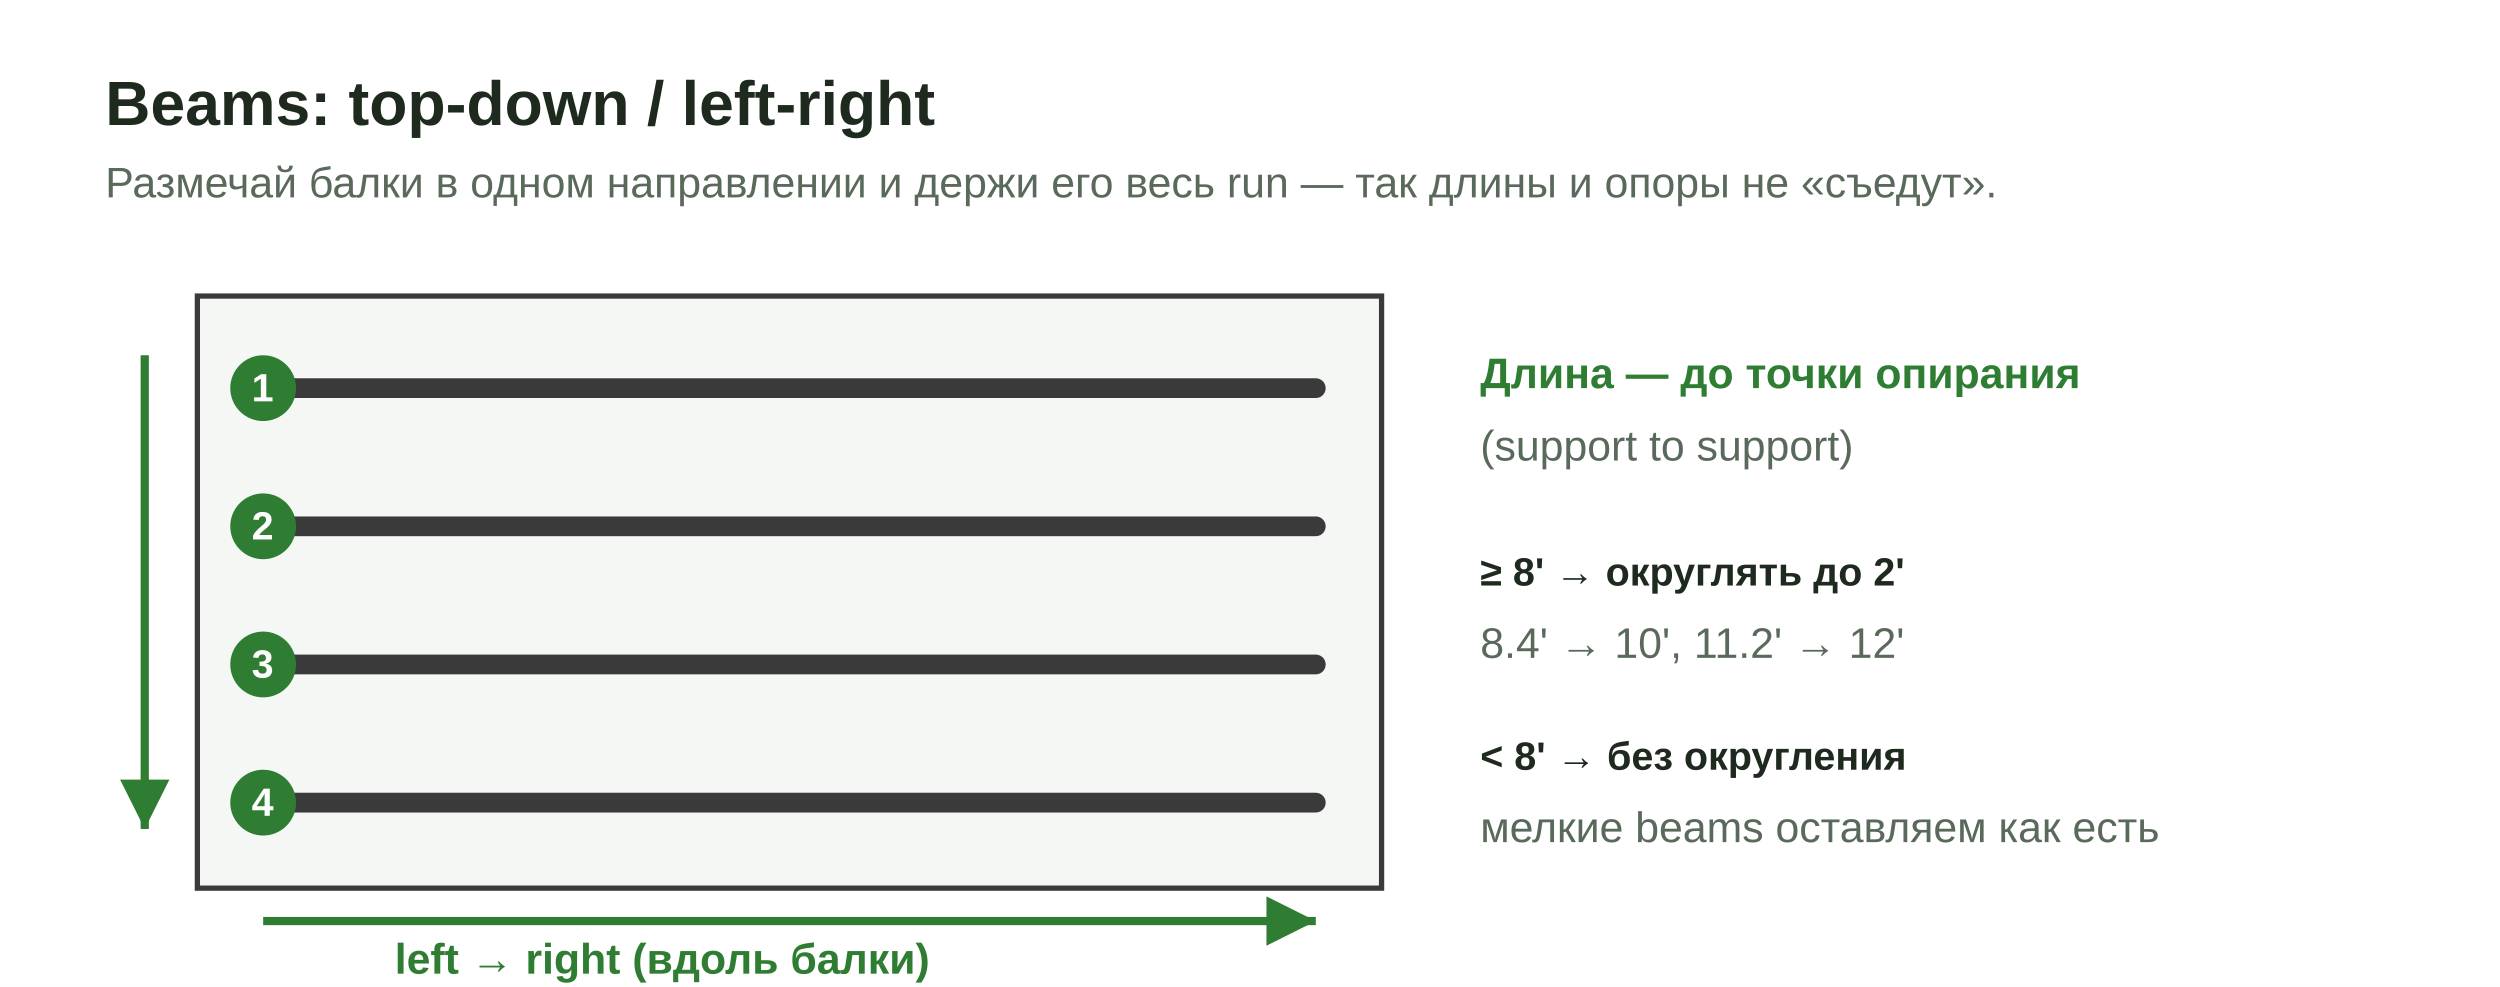
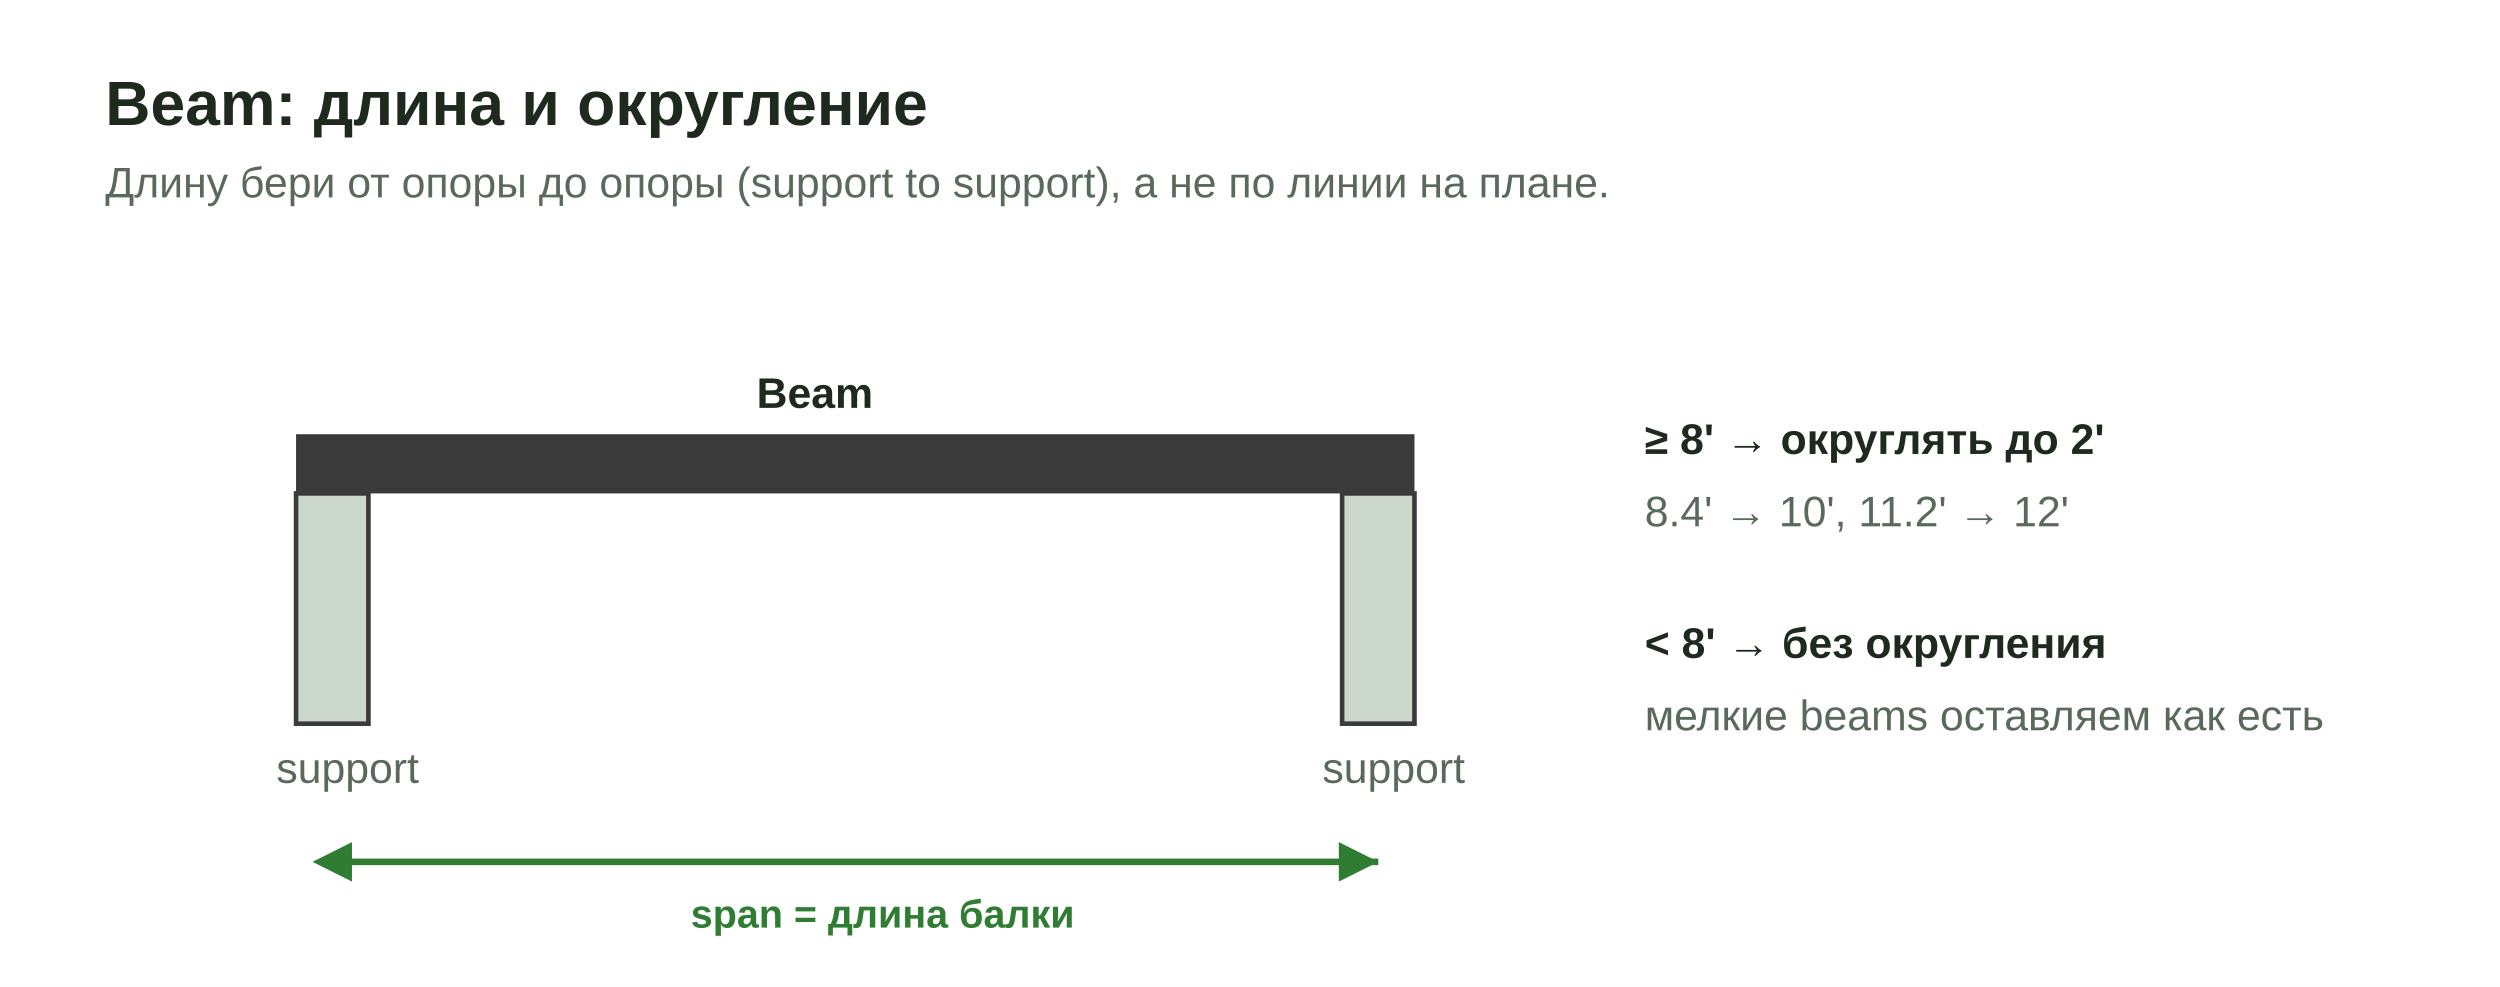
<svg xmlns="http://www.w3.org/2000/svg" viewBox="0 0 760 300" role="img" aria-labelledby="t">
  <style>
    .t{font:700 19px "Segoe UI",Arial,sans-serif;fill:#1f2a1f}
    .s{font:400 13px "Segoe UI",Arial,sans-serif;fill:#5a6a5a}
    .l{font:600 13px "Segoe UI",Arial,sans-serif;fill:#2e7d32}
-     .b{font:700 12px "Segoe UI",Arial,sans-serif;fill:#1f2a1f}
-     .n{font:700 12px "Segoe UI",Arial,sans-serif;fill:#fff}
+     .b{font:700 13px "Segoe UI",Arial,sans-serif;fill:#1f2a1f}
+     .dim{font:600 12px "Segoe UI",Arial,sans-serif;fill:#2e7d32}
  </style>
  <defs>
-     <marker id="ah2" markerWidth="9" markerHeight="9" refX="6" refY="3" orient="auto">
+     <marker id="da" markerWidth="9" markerHeight="9" refX="6" refY="3" orient="auto">
      <path d="M0,0 L6,3 L0,6 Z" fill="#2e7d32" />
+     </marker>
+     <marker id="db" markerWidth="9" markerHeight="9" refX="3" refY="3" orient="auto">
+       <path d="M6,0 L0,3 L6,6 Z" fill="#2e7d32" />
    </marker>
  </defs>
  <rect width="760" height="300" fill="#fff" />
-   <text class="t" x="32" y="38">Beams: top-down / left-right</text>
-   <text class="s" x="32" y="60">Размечай балки в одном направлении и держи его весь run — так длины и опоры не «съедут».</text>
-   <rect x="60" y="90" width="360" height="180" fill="#f4f7f4" stroke="#3a3a3a" stroke-width="1.6" />
-   <g stroke="#3a3a3a" stroke-width="6" stroke-linecap="round">
-     <line x1="80" y1="118" x2="400" y2="118" />
-     <line x1="80" y1="160" x2="400" y2="160" />
-     <line x1="80" y1="202" x2="400" y2="202" />
-     <line x1="80" y1="244" x2="400" y2="244" />
-   </g>
-   <circle cx="80" cy="118" r="10" fill="#2e7d32" />
-   <text class="n" x="76.5" y="122">1</text>
-   <circle cx="80" cy="160" r="10" fill="#2e7d32" />
-   <text class="n" x="76.5" y="164">2</text>
-   <circle cx="80" cy="202" r="10" fill="#2e7d32" />
-   <text class="n" x="76.5" y="206">3</text>
-   <circle cx="80" cy="244" r="10" fill="#2e7d32" />
-   <text class="n" x="76.5" y="248">4</text>
-   <line x1="44" y1="108" x2="44" y2="252" stroke="#2e7d32" stroke-width="2.5" marker-end="url(#ah2)" />
-   <line x1="80" y1="280" x2="400" y2="280" stroke="#2e7d32" stroke-width="2.5" marker-end="url(#ah2)" />
-   <text class="l" x="120" y="296">left → right (вдоль балки)</text>
-   <text class="l" x="450" y="118">Длина — до точки опирания</text>
-   <text class="s" x="450" y="140">(support to support)</text>
-   <text class="b" x="450" y="178">≥ 8' → округлять до 2'</text>
-   <text class="s" x="450" y="200">8.4' → 10', 11.2' → 12'</text>
-   <text class="b" x="450" y="234">&lt; 8' → без округления</text>
-   <text class="s" x="450" y="256">мелкие beams оставляем как есть</text>
+   <text class="t" x="32" y="38">Beam: длина и округление</text>
+   <text class="s" x="32" y="60">Длину бери от опоры до опоры (support to support), а не по линии на плане.</text>
+   <rect x="90" y="150" width="22" height="70" fill="#cdd8cd" stroke="#3a3a3a" stroke-width="1.4" />
+   <rect x="408" y="150" width="22" height="70" fill="#cdd8cd" stroke="#3a3a3a" stroke-width="1.4" />
+   <text class="s" x="84" y="238">support</text>
+   <text class="s" x="402" y="238">support</text>
+   <rect x="90" y="132" width="340" height="18" fill="#3a3a3a" />
+   <text class="b" x="230" y="124">Beam</text>
+   <line x1="101" y1="262" x2="419" y2="262" stroke="#2e7d32" stroke-width="2" marker-start="url(#db)" marker-end="url(#da)" />
+   <text class="dim" x="210" y="282">span = длина балки</text>
+   <text class="b" x="500" y="138">≥ 8'  →  округлять до 2'</text>
+   <text class="s" x="500" y="160">8.4' → 10', 11.2' → 12'</text>
+   <text class="b" x="500" y="200">&lt; 8'  →  без округления</text>
+   <text class="s" x="500" y="222">мелкие beams оставляем как есть</text>
</svg>
